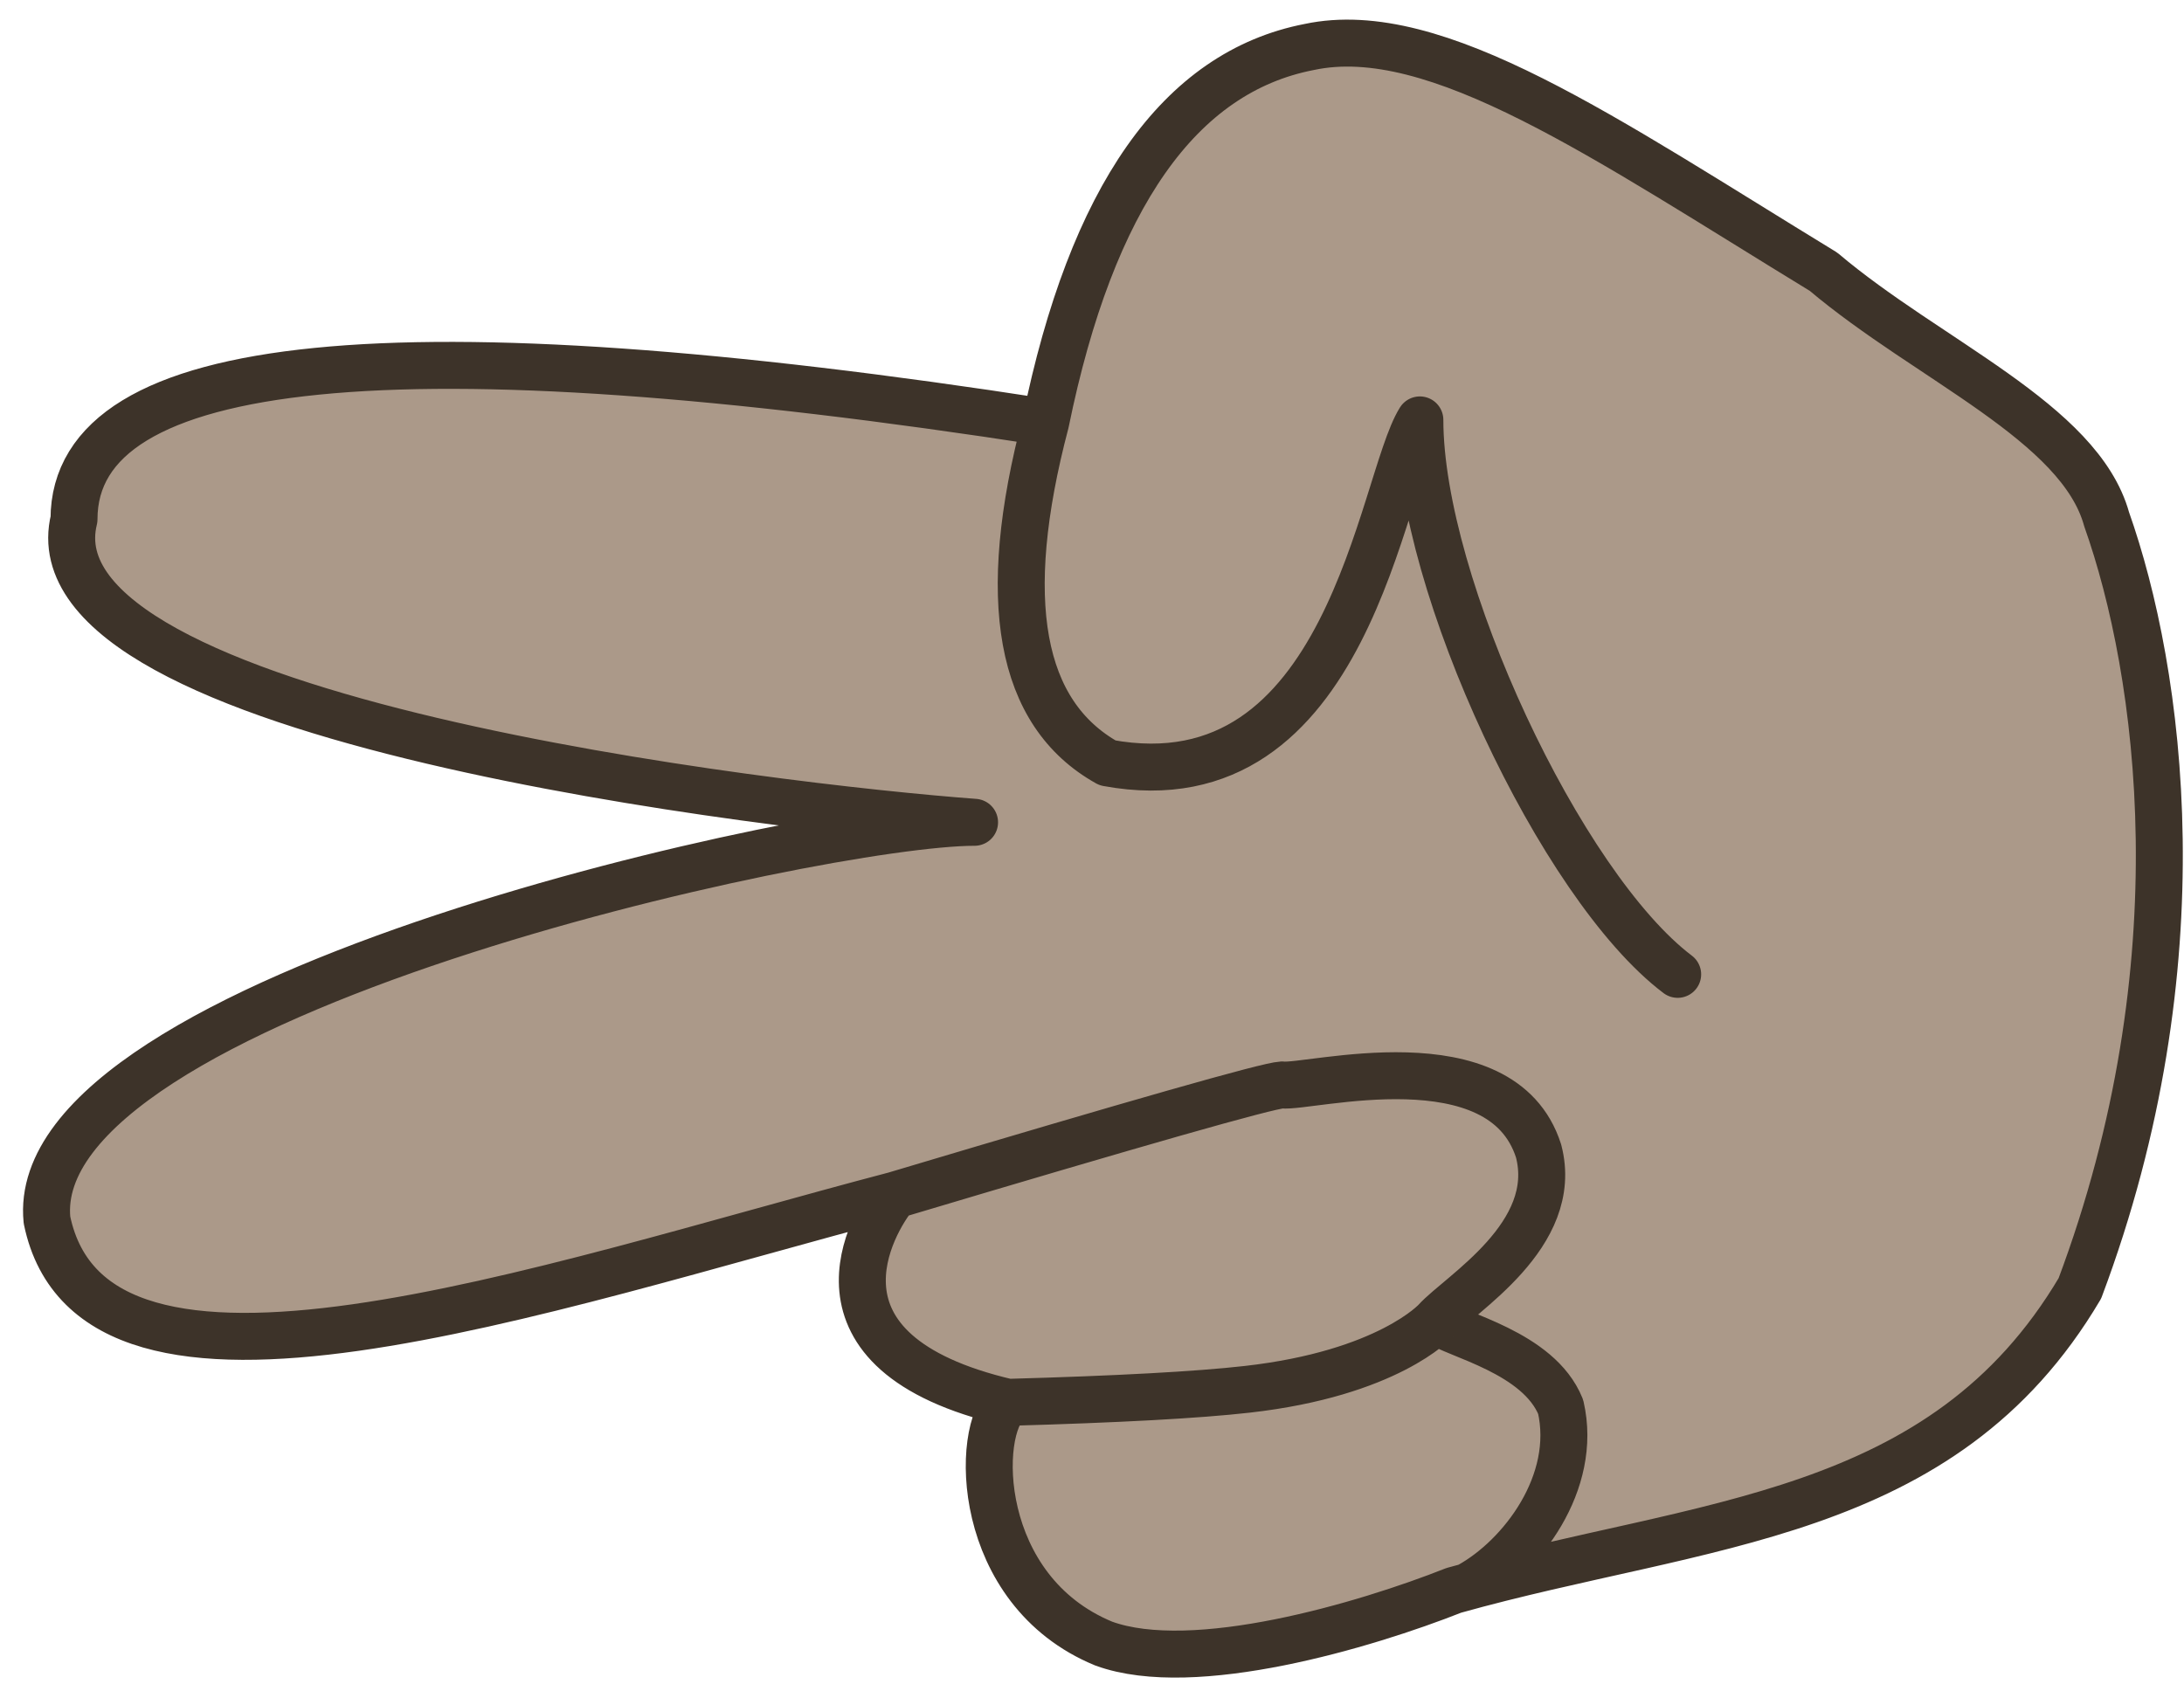
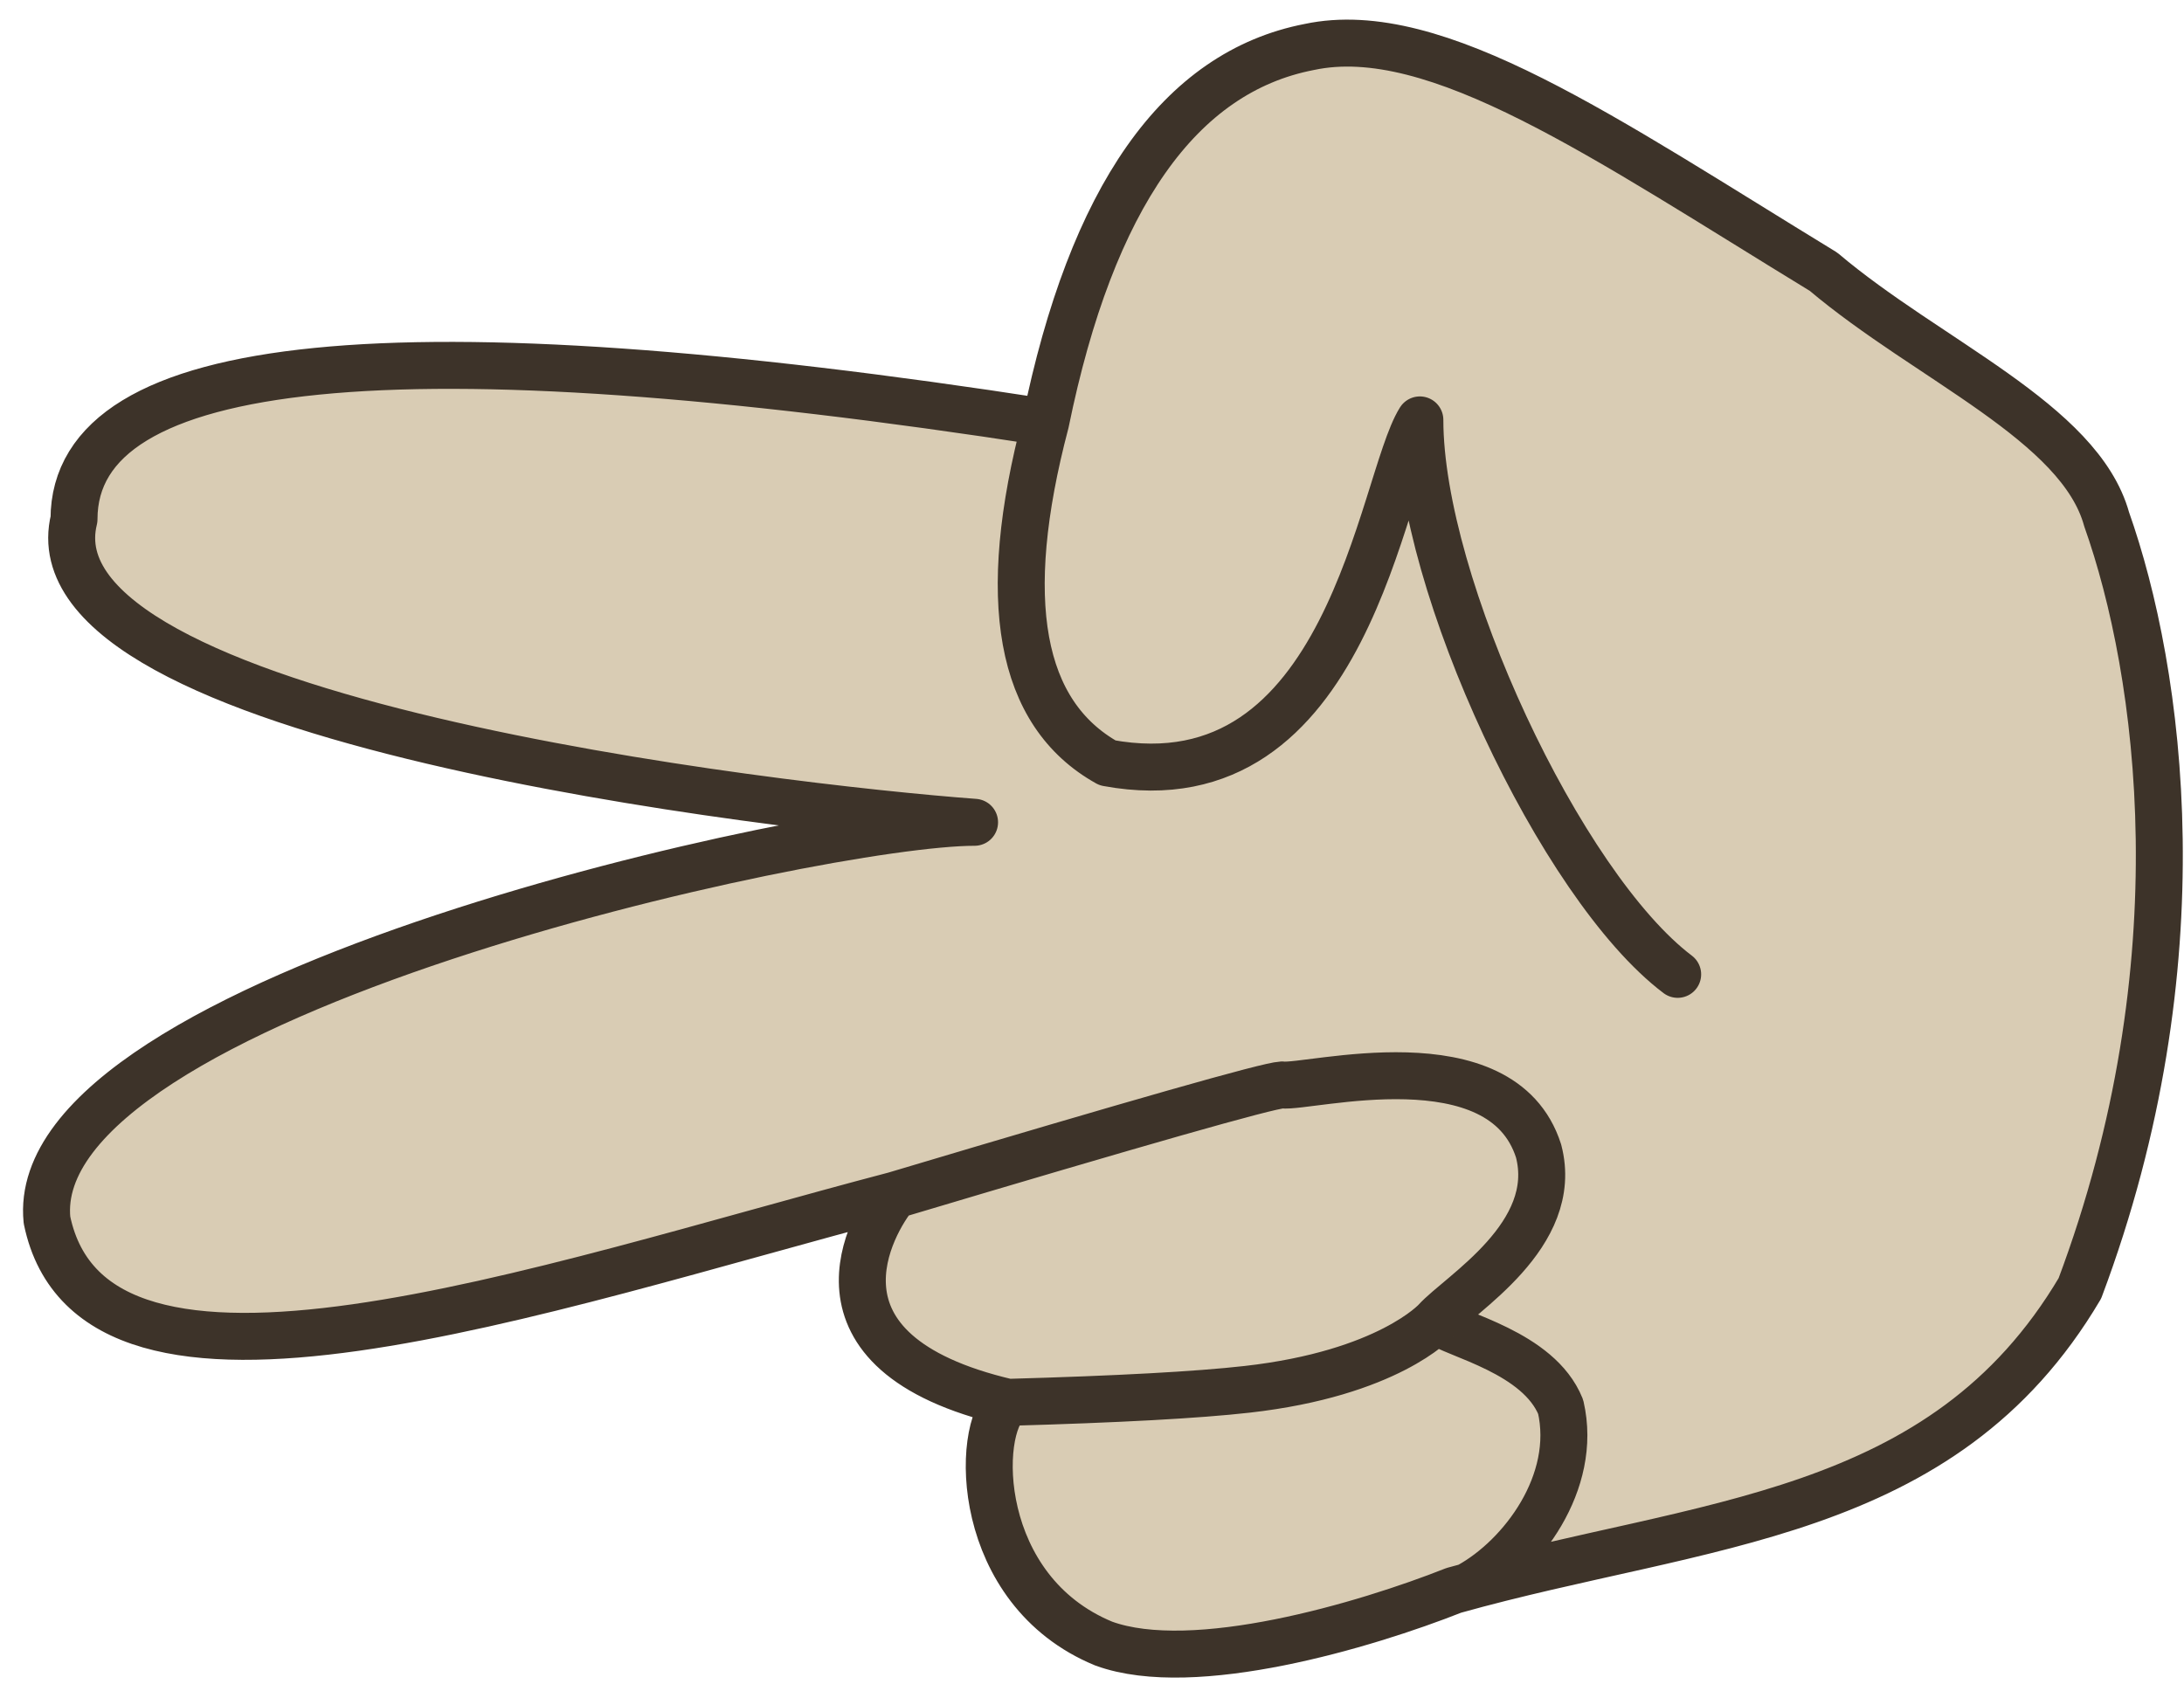
<svg xmlns="http://www.w3.org/2000/svg" width="93px" height="72px" viewBox="0 0 93 72" version="1.1">
  <g id="Page-1" stroke="none" stroke-width="1" fill="none" fill-rule="evenodd">
    <g id="Artboard" transform="translate(-213, -145)">
      <g id="scissors" transform="translate(214.9803, 146.8355)">
-         <path d="M42.547,16.151 C14.963,11.876 1.171,13.252 1.171,20.279 C-0.932,28.848 31.105,32.56 39.519,33.186 C32.912,33.186 -0.932,40.571 0.02,50.124 C2.016,59.781 21.027,53.035 36.118,49.068 C35.219,50.161 31.782,55.756 40.941,57.89 C39.519,59.043 39.519,65.897 45.02,68.165 C48.851,69.56 56.173,67.383 59.927,65.897 C70.533,62.927 80.738,62.927 86.586,53.035 C91.781,39.202 90.02,26.765 87.725,20.279 C86.586,16.151 80.139,13.519 75.67,9.738 C66.383,4.07 59.169,-0.985 53.773,0.165 C48.248,1.234 44.506,6.563 42.547,16.151 Z" id="scissors-bk" fill="#AB9989" />
+         <path d="M42.547,16.151 C14.963,11.876 1.171,13.252 1.171,20.279 C-0.932,28.848 31.105,32.56 39.519,33.186 C32.912,33.186 -0.932,40.571 0.02,50.124 C2.016,59.781 21.027,53.035 36.118,49.068 C35.219,50.161 31.782,55.756 40.941,57.89 C39.519,59.043 39.519,65.897 45.02,68.165 C48.851,69.56 56.173,67.383 59.927,65.897 C70.533,62.927 80.738,62.927 86.586,53.035 C91.781,39.202 90.02,26.765 87.725,20.279 C86.586,16.151 80.139,13.519 75.67,9.738 C66.383,4.07 59.169,-0.985 53.773,0.165 C48.248,1.234 44.506,6.563 42.547,16.151 Z" id="scissors-bk" fill="#d9ccb4" />
        <path d="M42.547,16.151 C40.549,23.725 41.427,28.56 45.181,30.656 C55.483,32.56 56.814,18.715 58.481,16.048 C58.481,23.059 64.482,35.902 69.459,39.662 M36.118,49.068 C46.5,45.967 51.998,44.401 52.613,44.372 C53.737,44.517 61.964,42.257 63.536,47.184 C64.477,50.771 60.178,53.281 59.154,54.417 C60.017,55.036 63.536,55.756 64.477,58.082 C65.216,61.297 62.824,64.461 60.579,65.7 M59.154,54.417 C59.154,54.417 57.127,56.658 51.128,57.335 C49.016,57.574 45.62,57.759 40.941,57.89 M42.547,16.151 C14.963,11.876 1.171,13.252 1.171,20.279 C-0.932,28.848 31.105,32.56 39.519,33.186 C32.912,33.186 -0.932,40.571 0.02,50.124 C2.016,59.781 21.027,53.035 36.118,49.068 C35.219,50.161 31.782,55.756 40.941,57.89 C39.519,59.043 39.519,65.897 45.02,68.165 C48.851,69.56 56.173,67.383 59.927,65.897 C70.533,62.927 80.738,62.927 86.586,53.035 C91.781,39.202 90.02,26.765 87.725,20.279 C86.586,16.151 80.139,13.519 75.67,9.738 C66.383,4.07 59.169,-0.985 53.773,0.165 C48.248,1.234 44.506,6.563 42.547,16.151 Z" stroke="#3D3329" stroke-width="2" stroke-linecap="round" stroke-linejoin="round" />
      </g>
    </g>
  </g>
</svg>
